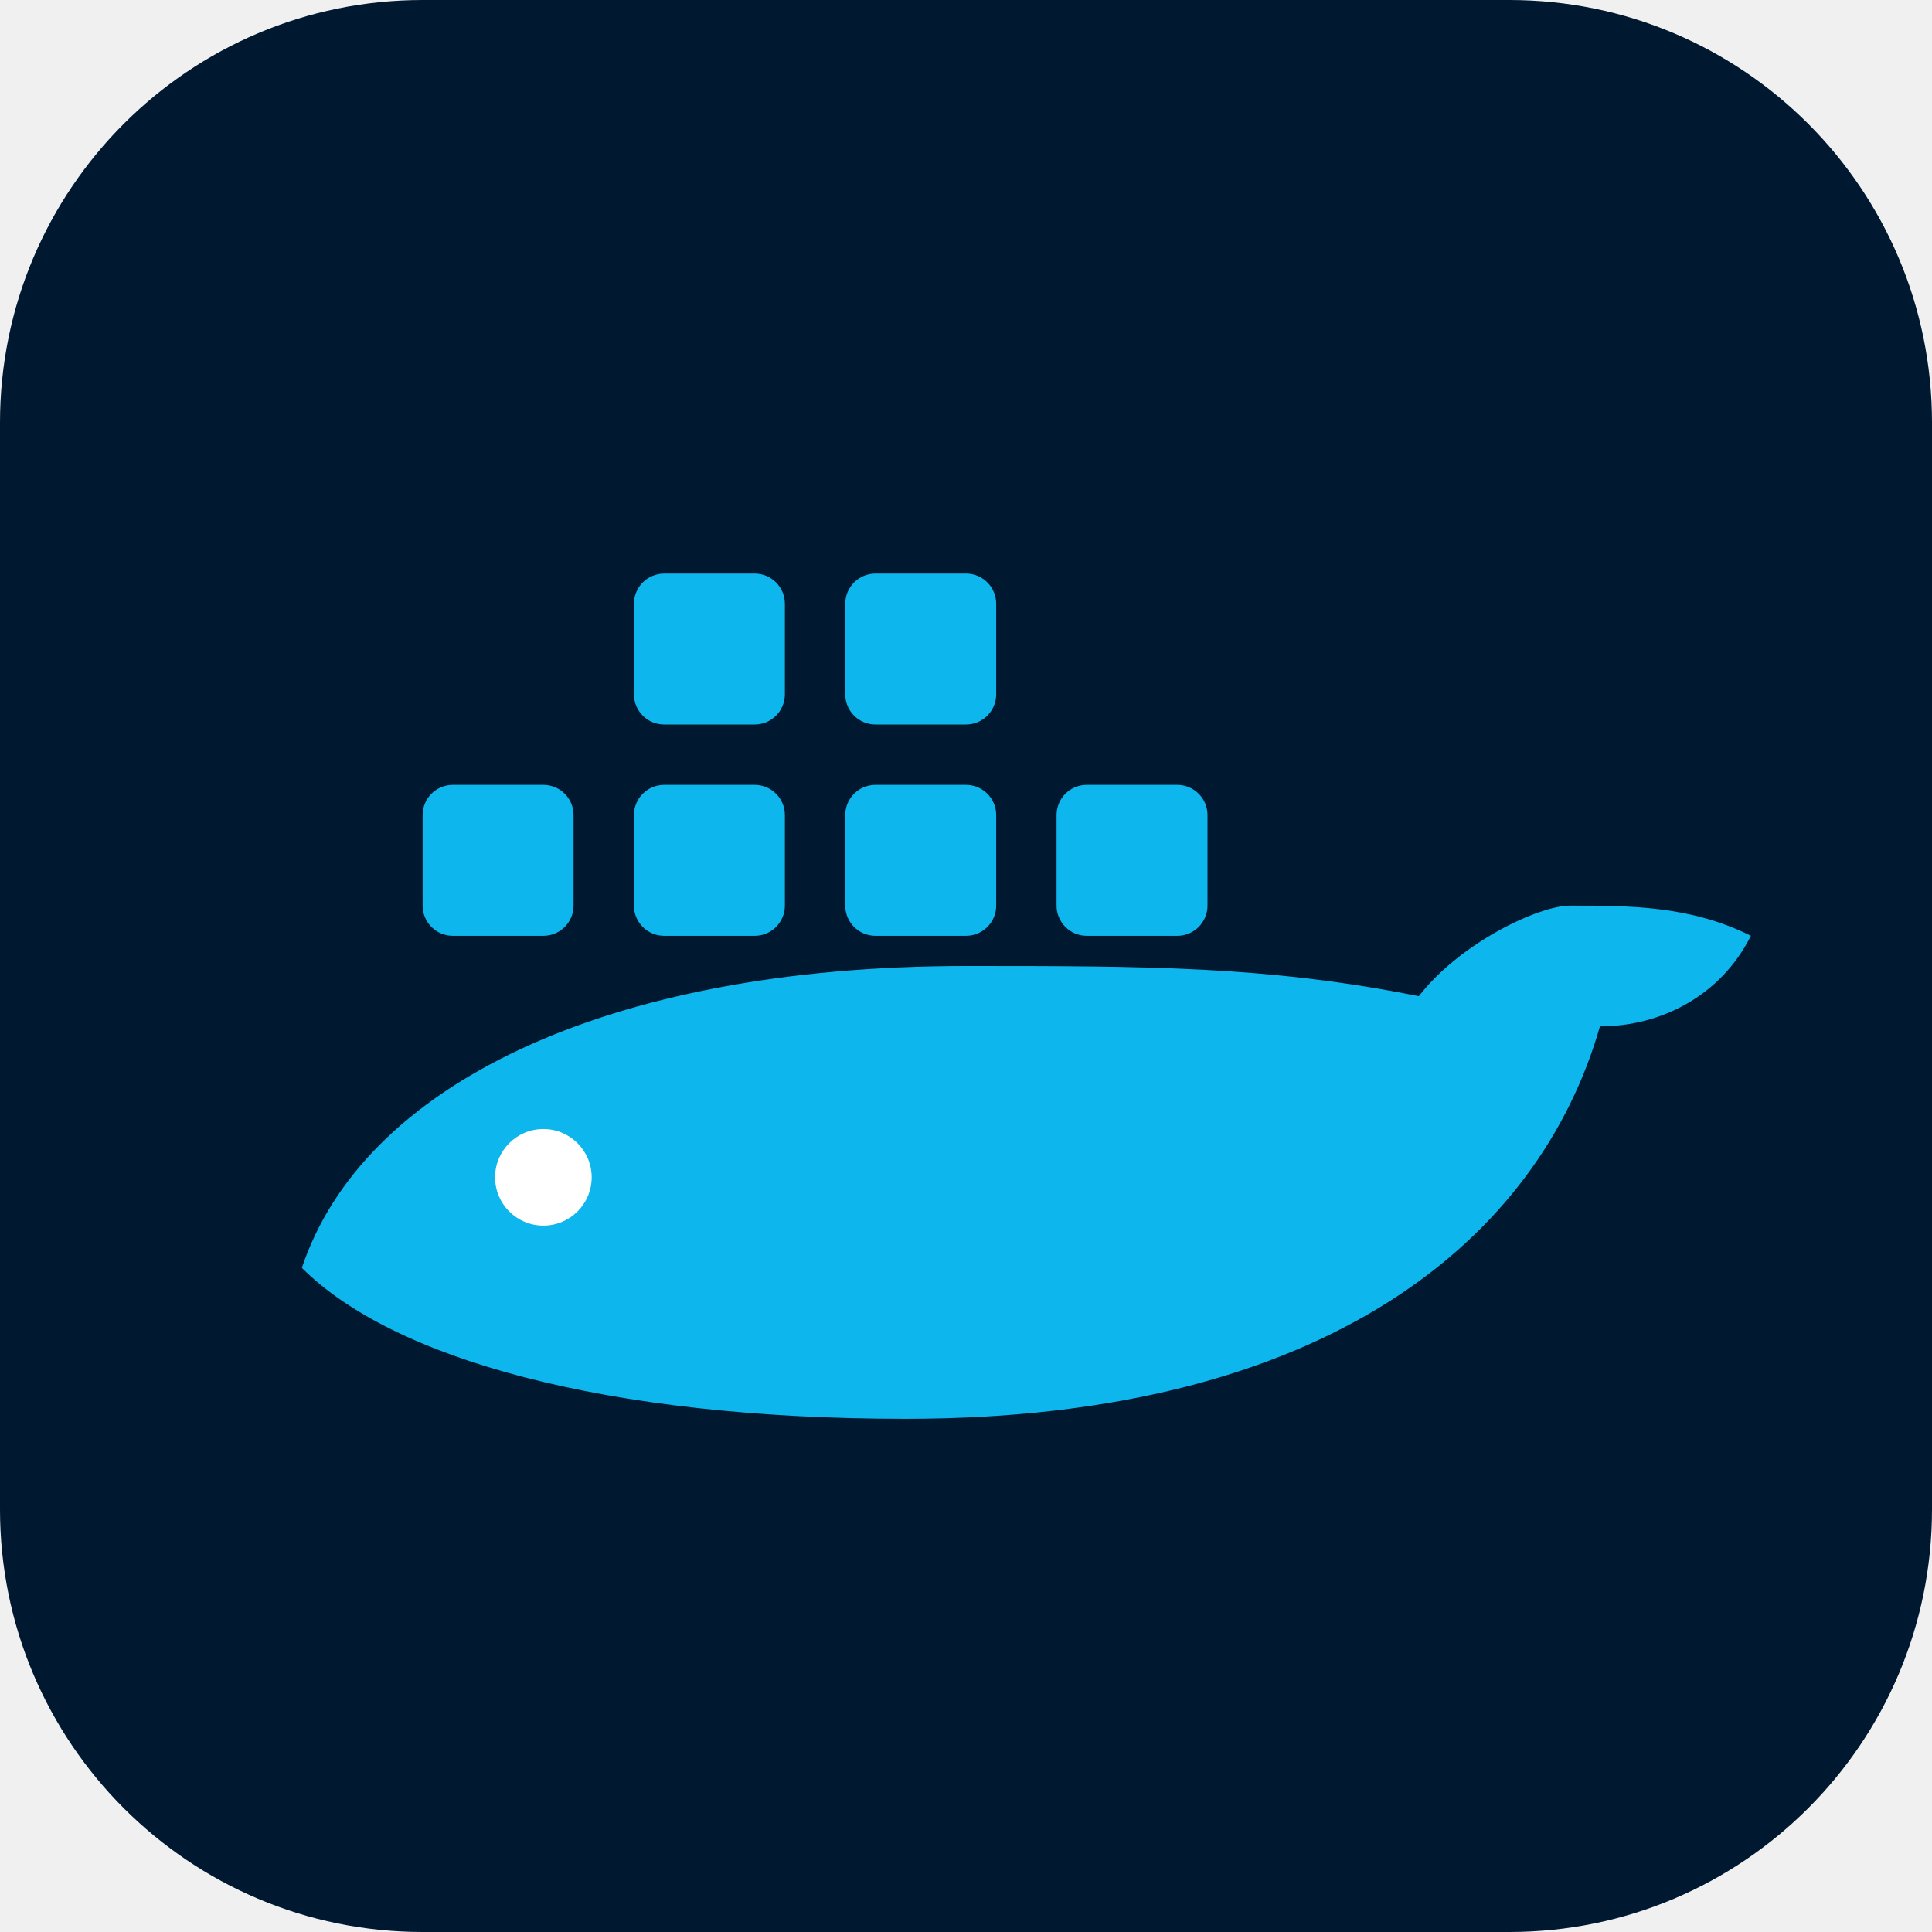
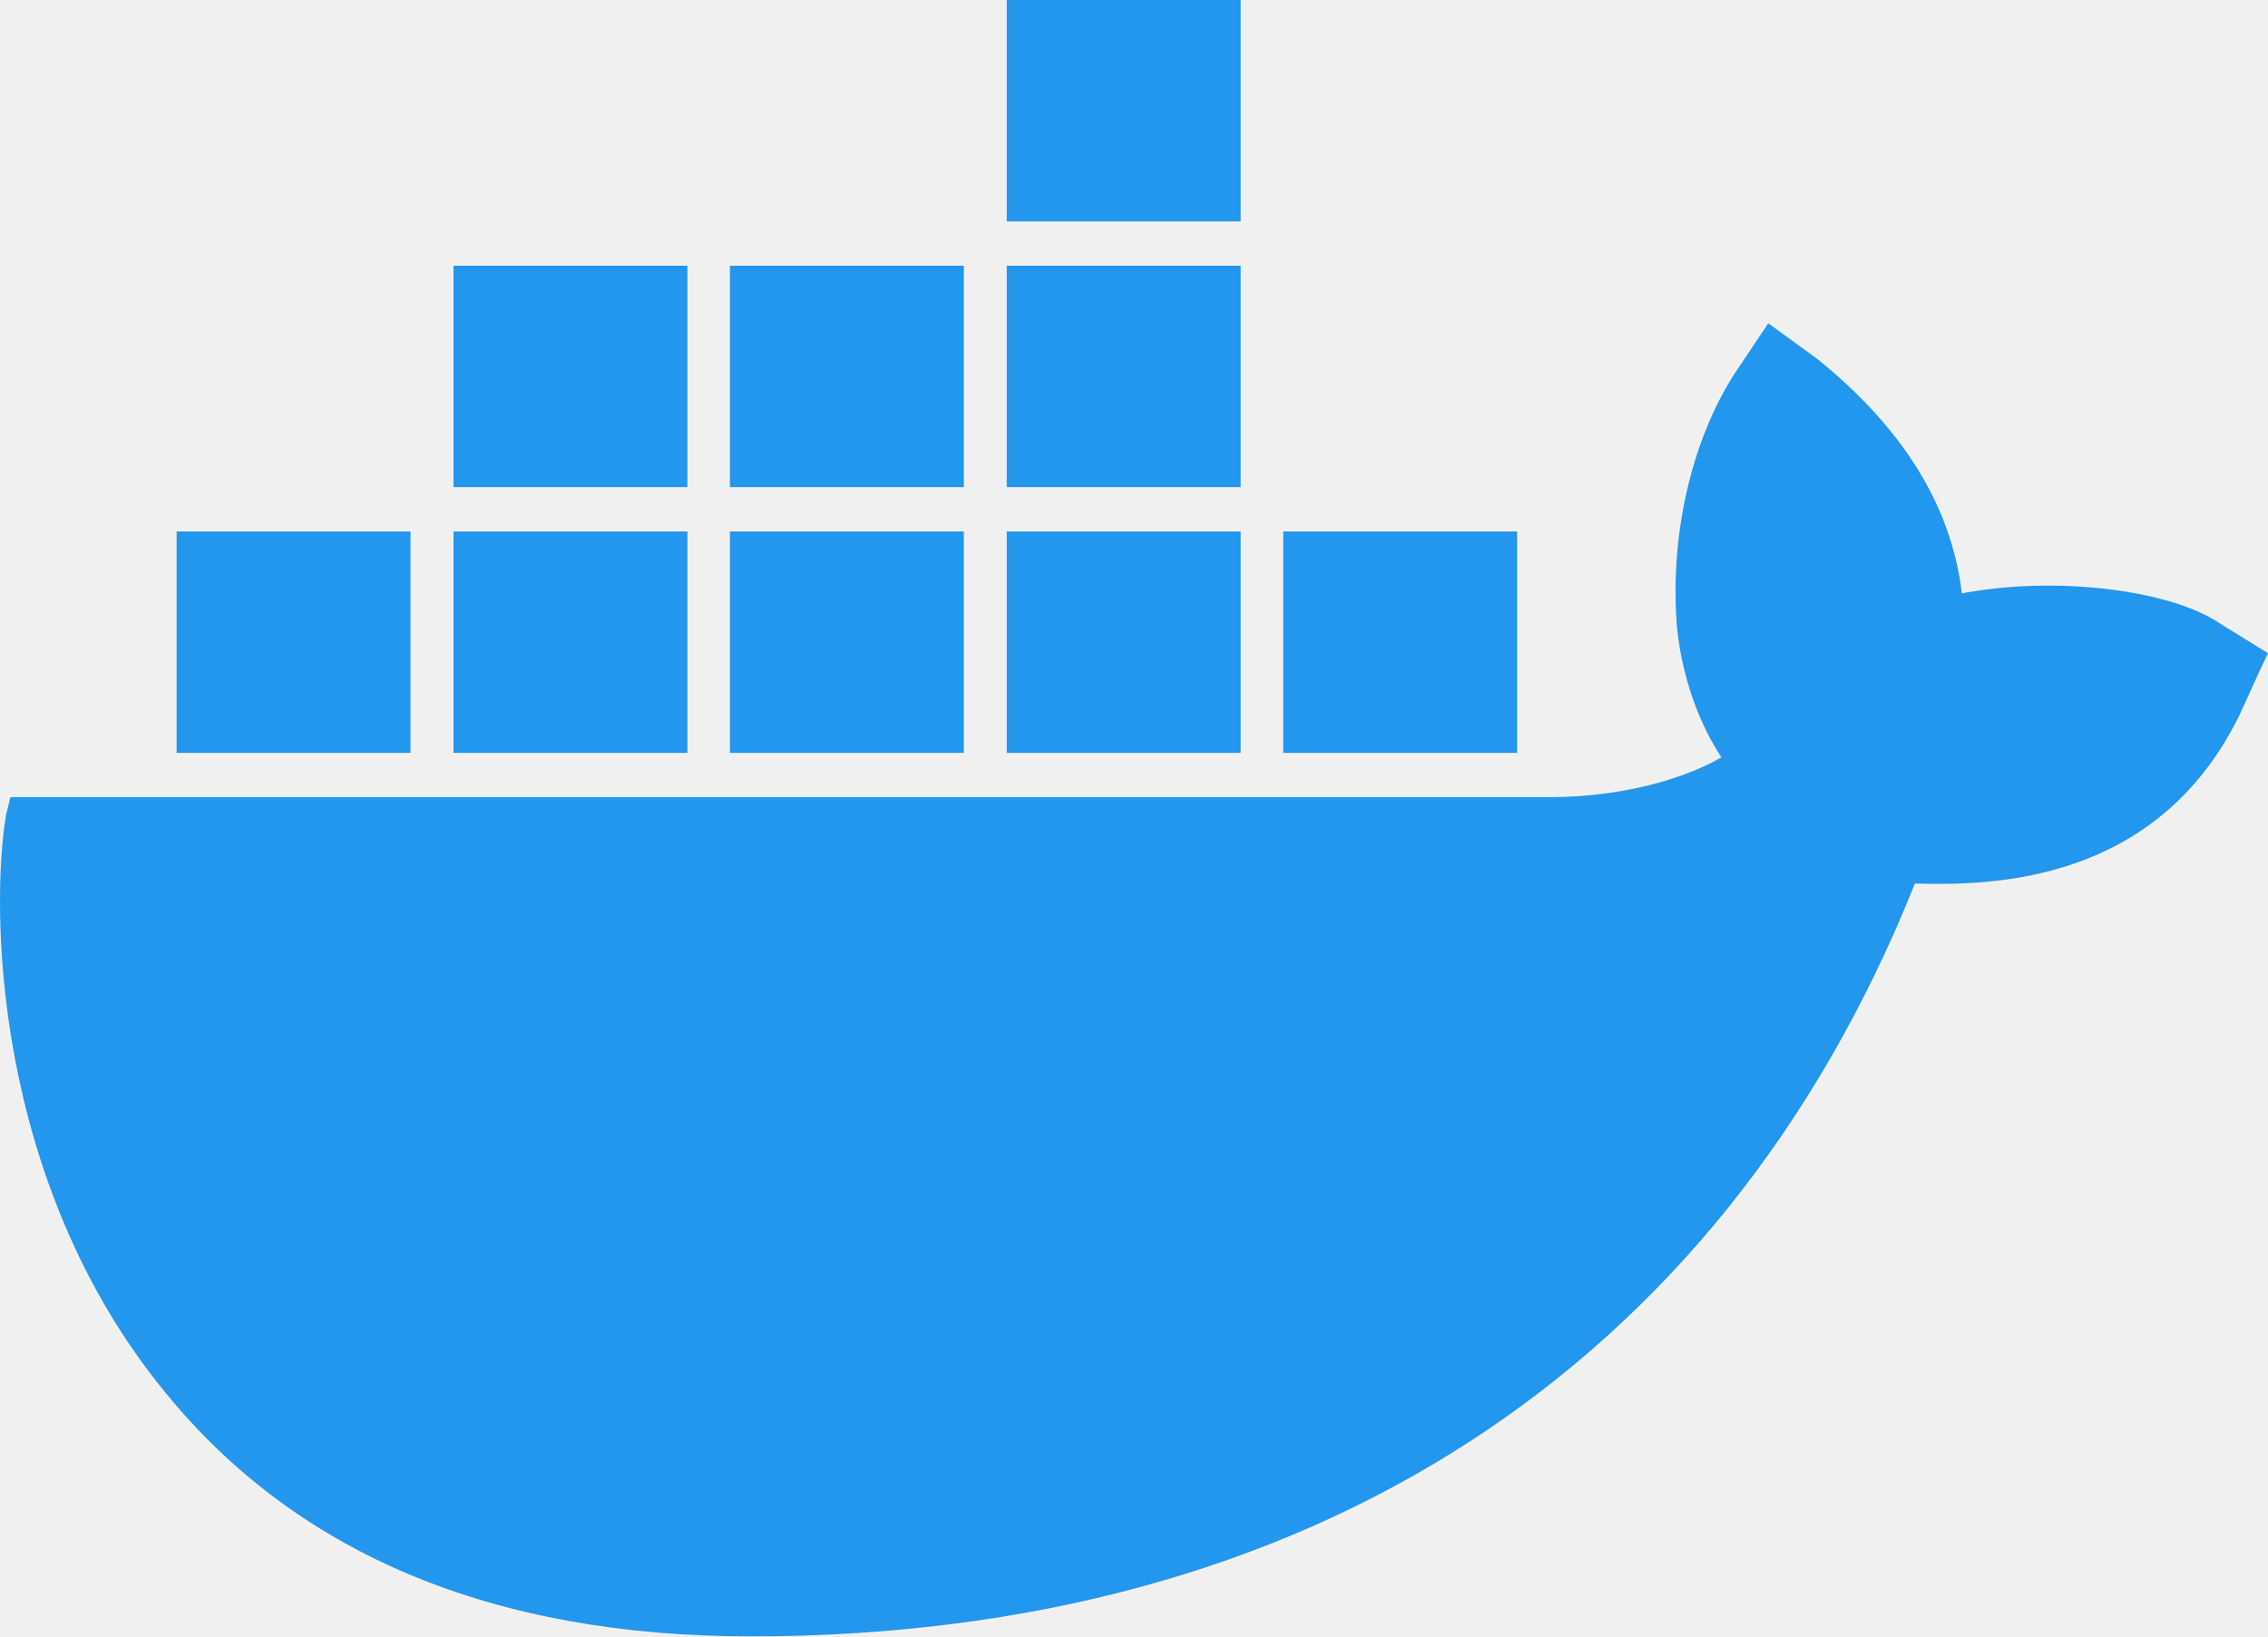
- <svg xmlns="http://www.w3.org/2000/svg" viewBox="0 0 32 32" fill="none">
-   <rect width="32" height="32" rx="7" fill="#001830" />
-   <rect x="7" y="13" width="2.5" height="2.5" rx="0.5" fill="#0DB7ED" />
-   <rect x="10.5" y="13" width="2.5" height="2.5" rx="0.5" fill="#0DB7ED" />
-   <rect x="14" y="13" width="2.5" height="2.5" rx="0.5" fill="#0DB7ED" />
-   <rect x="10.5" y="9.5" width="2.5" height="2.5" rx="0.5" fill="#0DB7ED" />
-   <rect x="14" y="9.5" width="2.5" height="2.5" rx="0.5" fill="#0DB7ED" />
-   <rect x="17.5" y="13" width="2.5" height="2.5" rx="0.5" fill="#0DB7ED" />
-   <path d="M26 15C25.5 15 24.2 15.6 23.5 16.5C21 16 19 16 16 16C10 16 6 18 5 21C6.5 22.5 10 23.5 15 23.5C22 23.5 25.5 20.5 26.5 17C27.5 17 28.5 16.5 29 15.5C28 15 27 15 26 15Z" fill="#0DB7ED" />
-   <circle cx="9" cy="19.5" r="0.8" fill="#FFFFFF" />
+ <svg xmlns="http://www.w3.org/2000/svg" xml:space="preserve" viewBox="-0.07 71.3 511.97 369.5">
+   <path d="M501.4 212.3c-11.5-8-38-11-58.6-7-2.4-20-13.5-37.5-32.7-53l-11-8-7.7 11.5c-9.6 15-14.4 36-13 56 .5 7 2.9 19.5 10.1 30.5-6.7 4-20.7 9-38.9 9H2.3l-1 4c-3.4 20-3.4 82.5 36 130.5 29.8 36.5 74 55 132.1 55 125.9 0 219.1-60.5 262.8-170 17.3.5 54.3 0 73-37.5.5-1 1.4-3 4.8-10.5l1.9-4zM280 71.3h-52.8v50H280zm0 60h-52.8v50H280zm-62.5 0h-52.8v50h52.8zm-62.4 0h-52.8v50h52.8zm-62.5 60H39.8v50h52.8zm62.5 0h-52.8v50h52.8zm62.4 0h-52.8v50h52.8zm62.5 0h-52.8v50H280zm62.4 0h-52.8v50h52.8z" style="fill:#2396ed" />
</svg>
